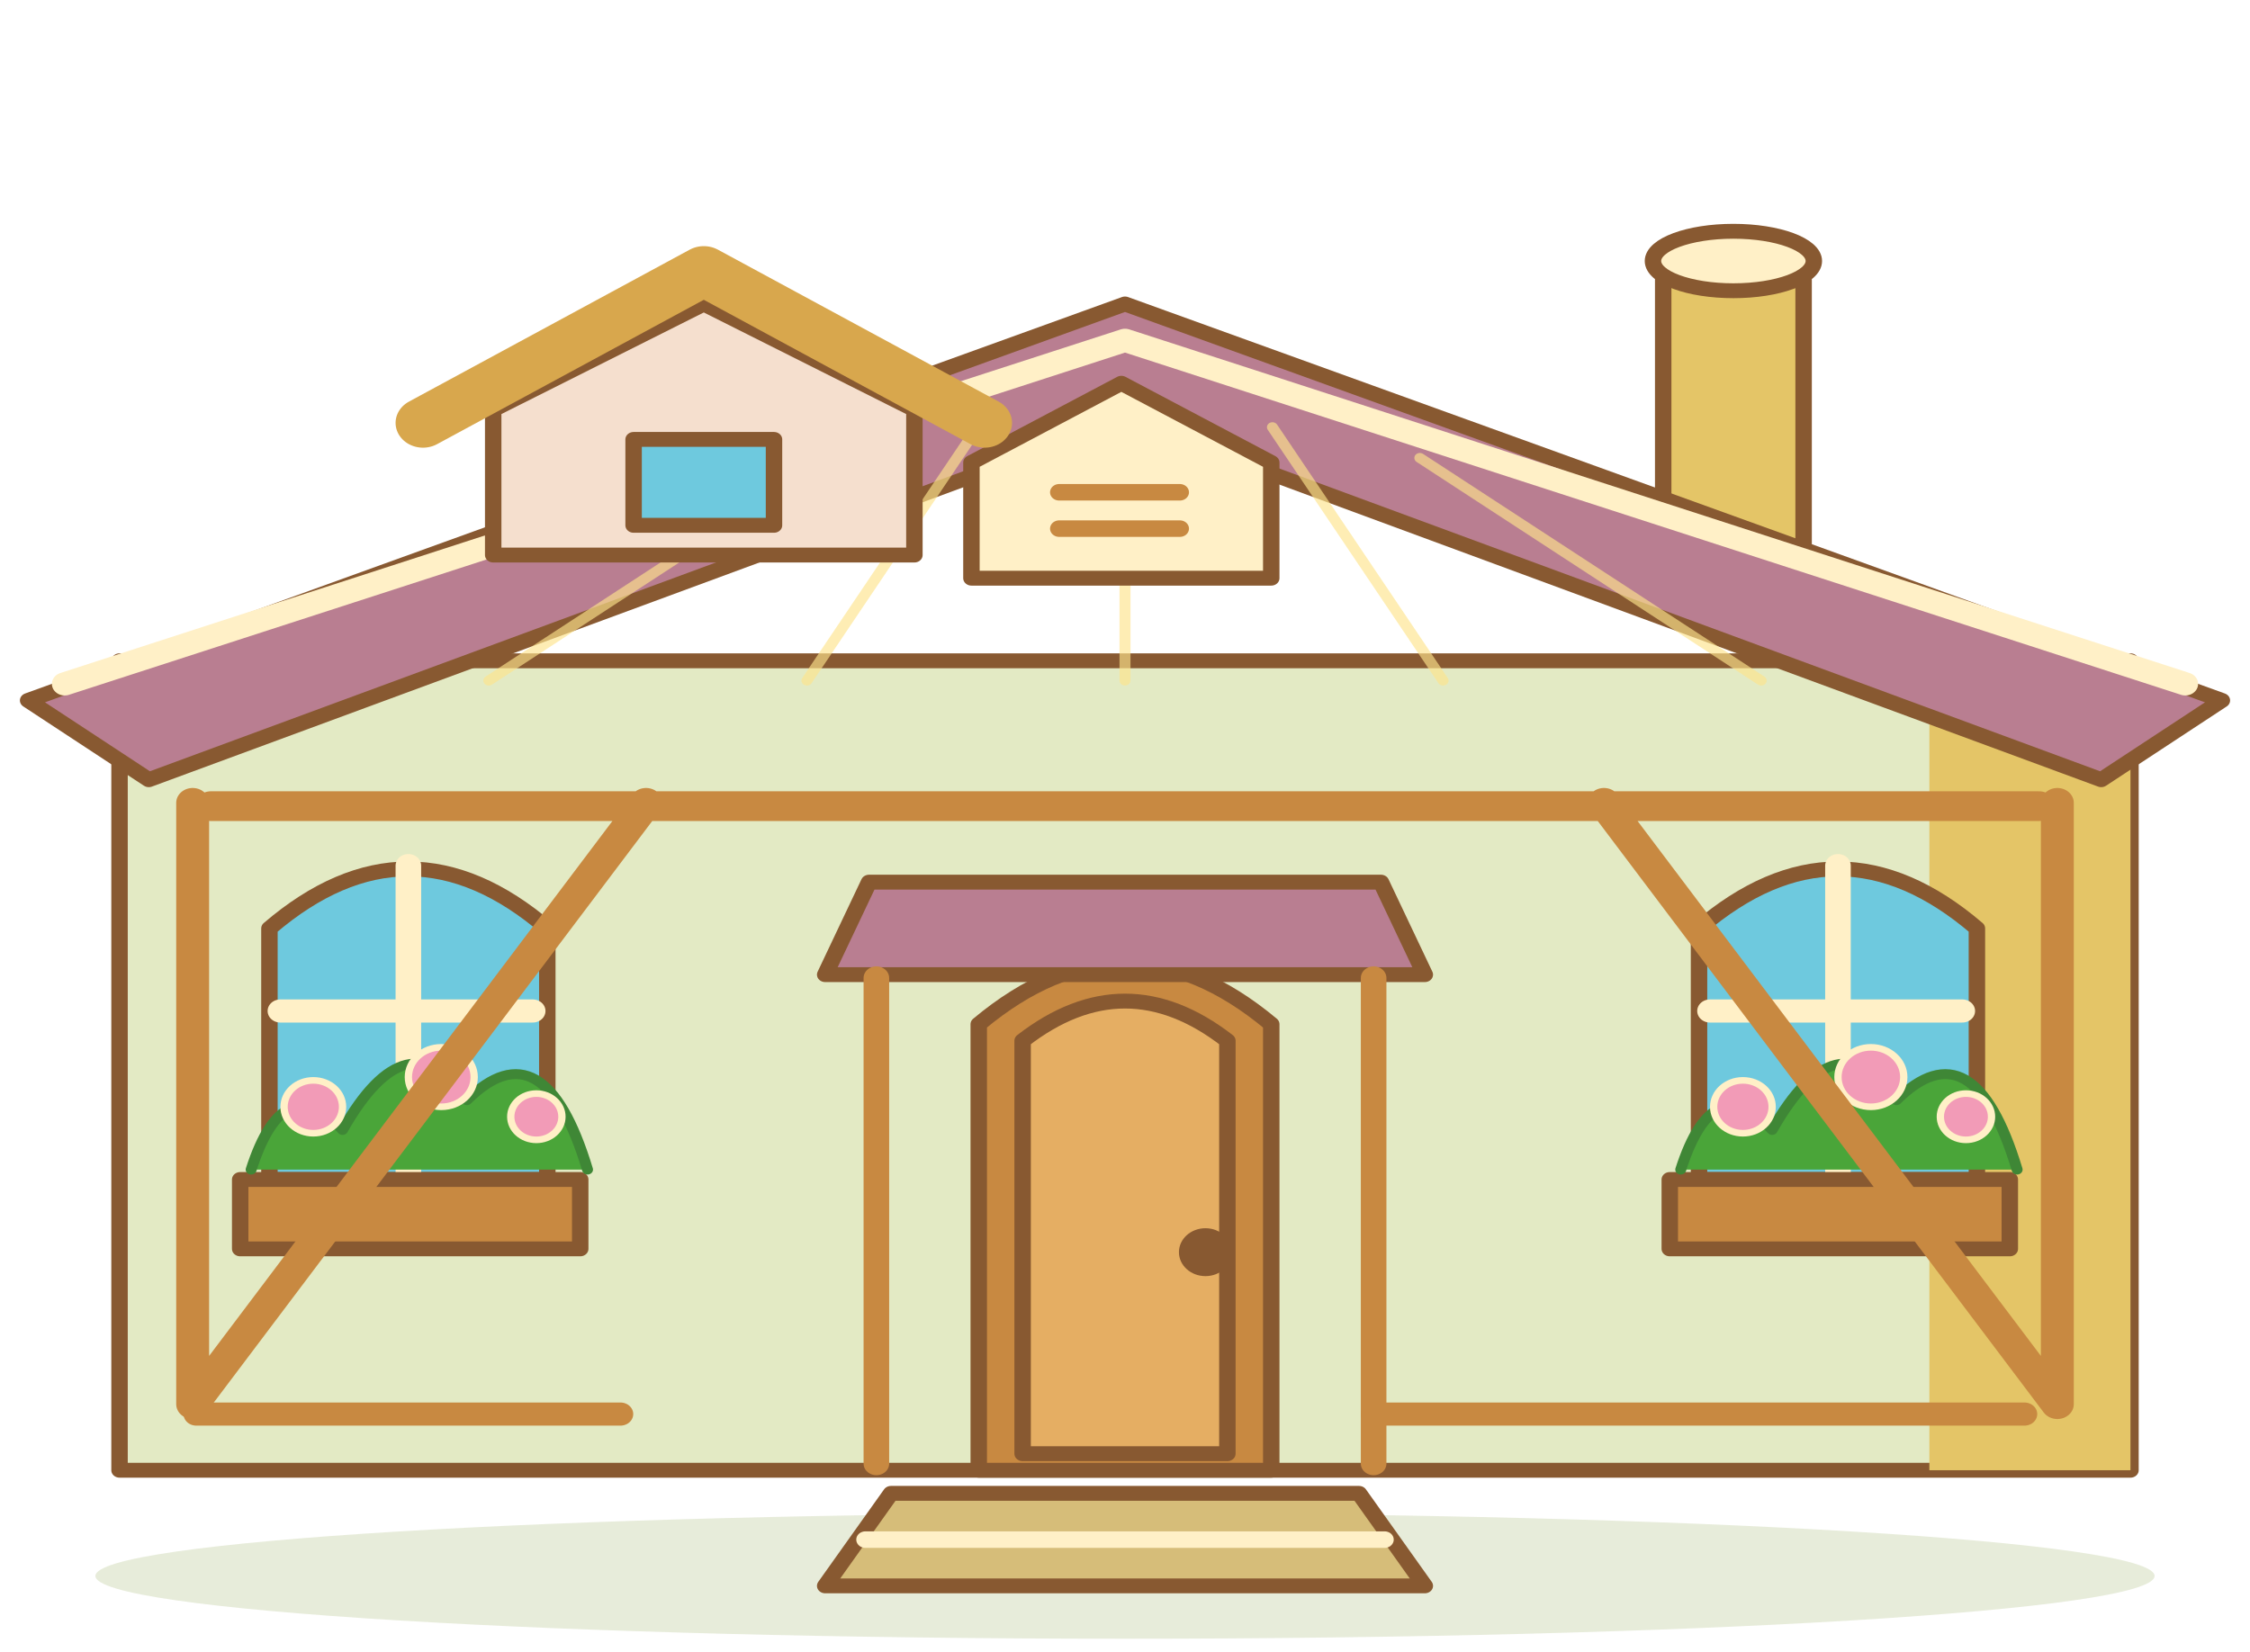
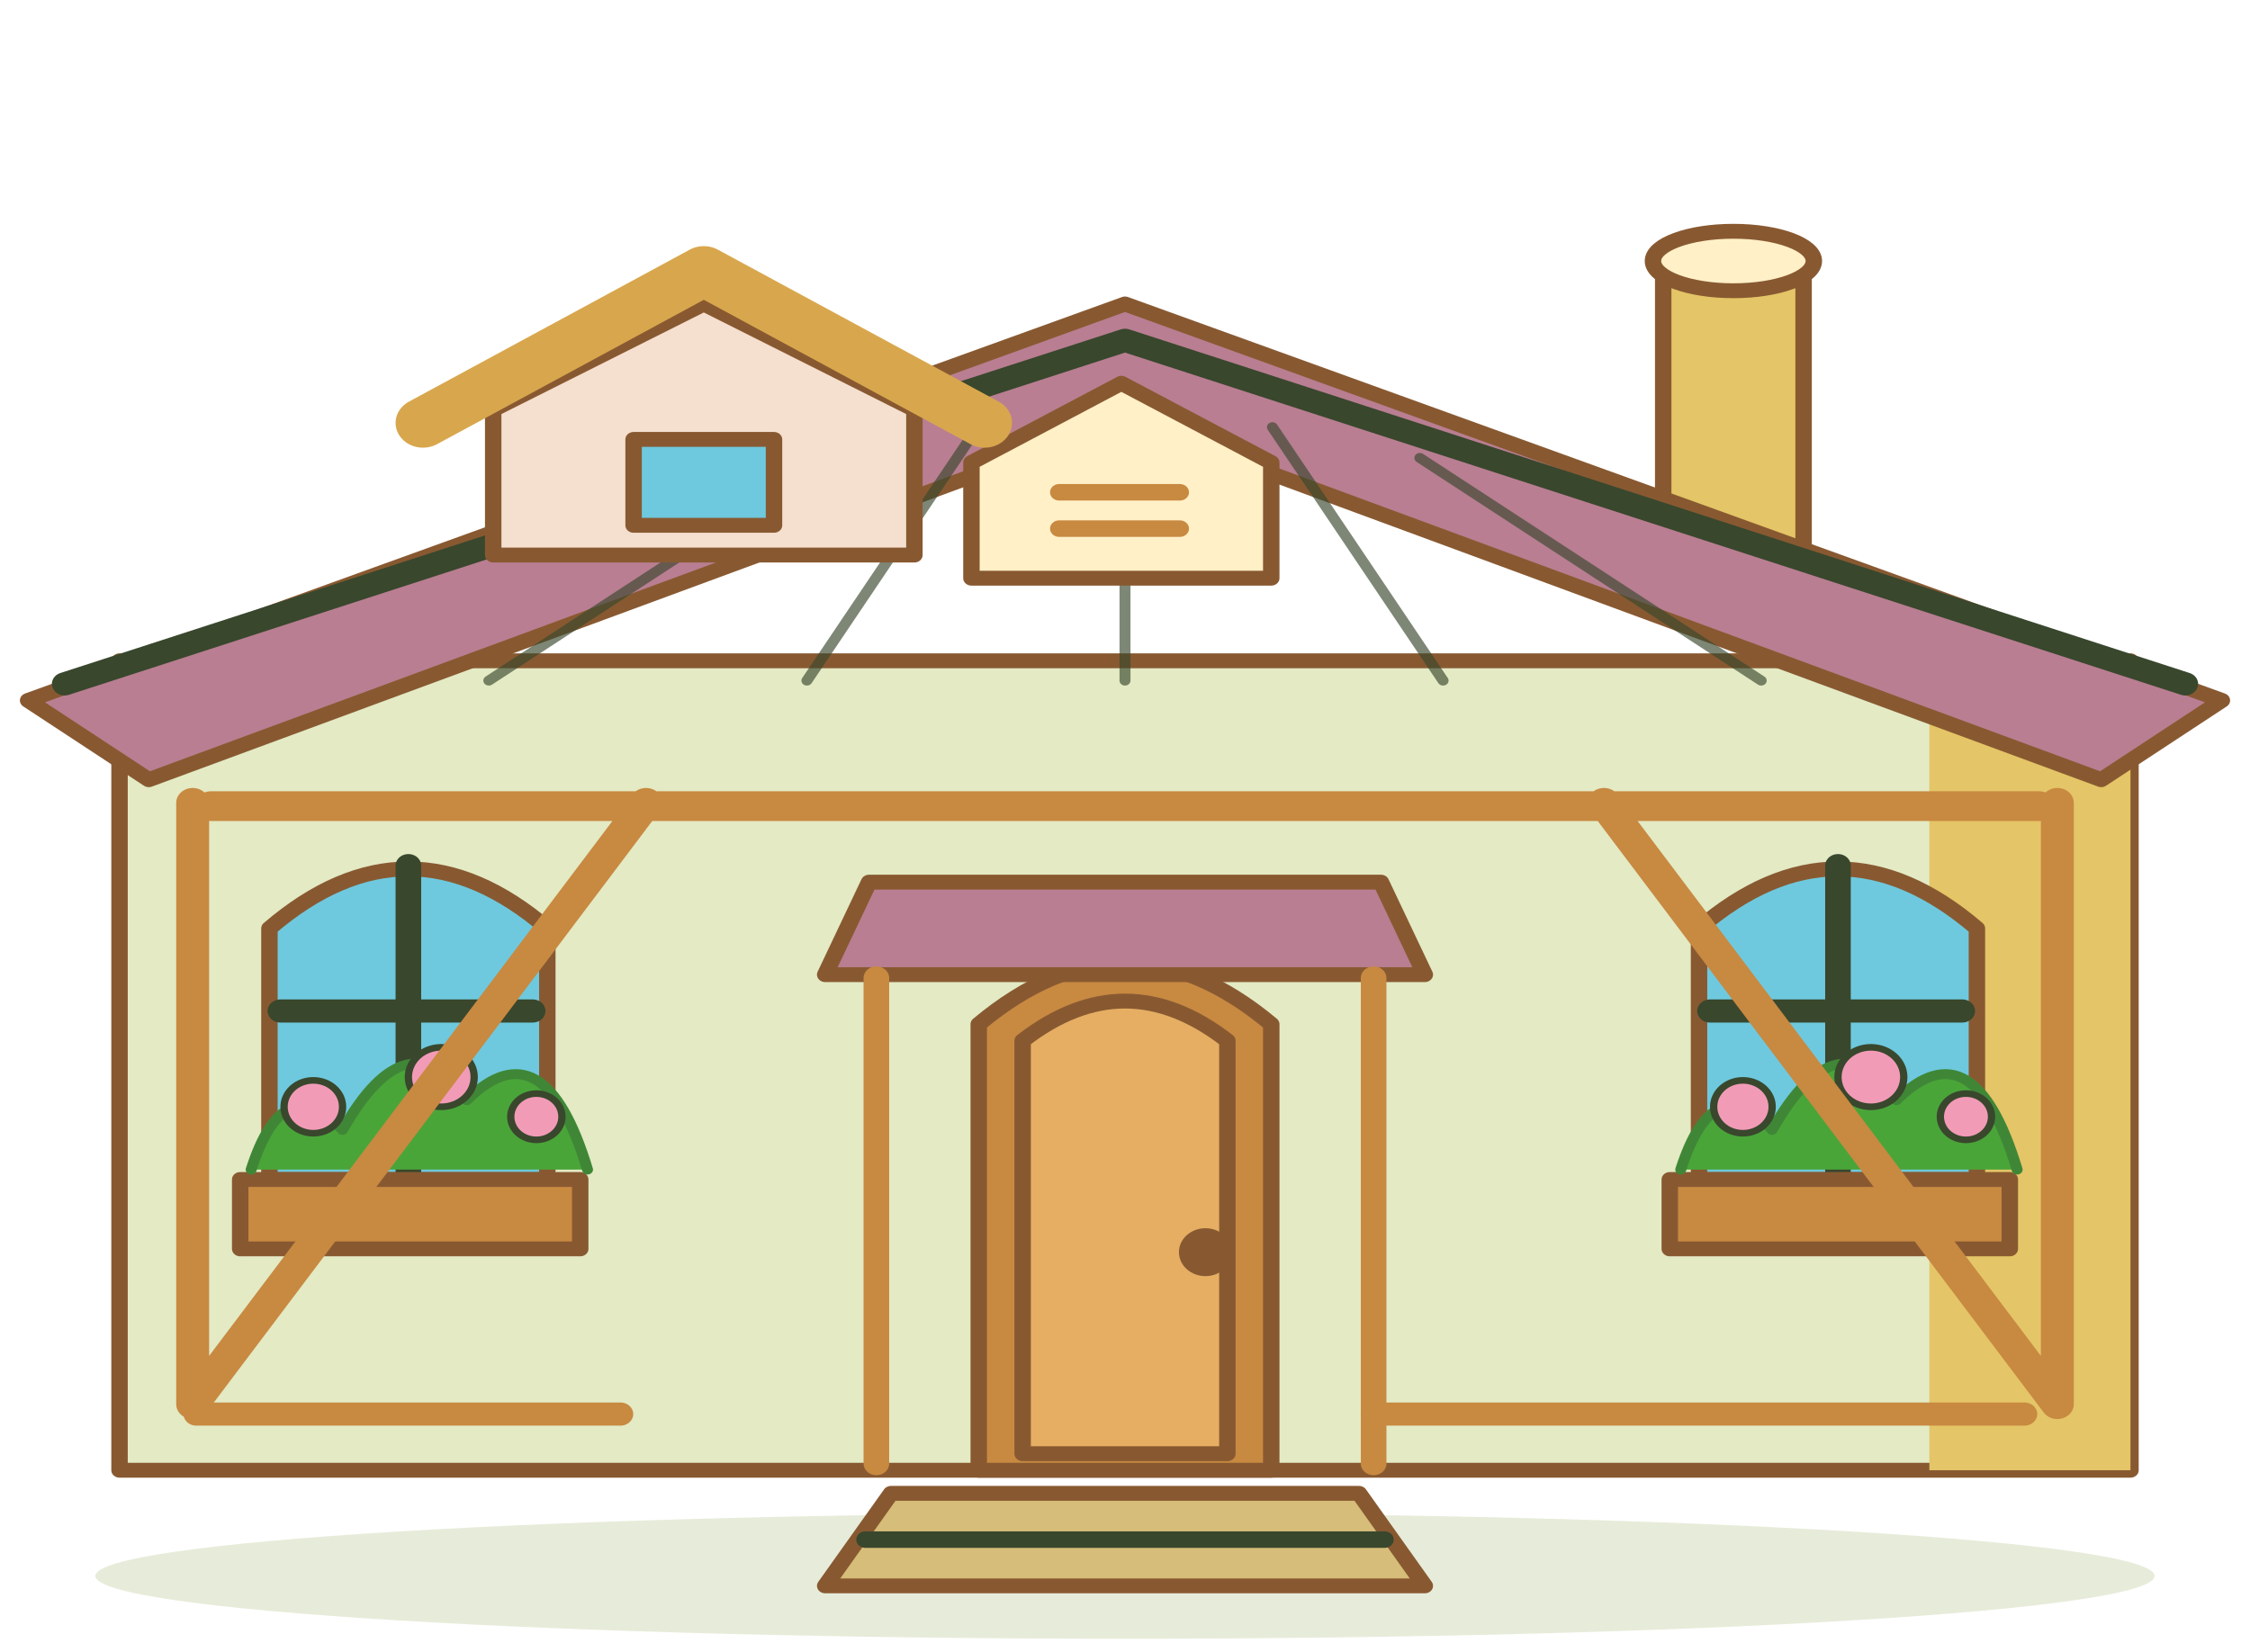
<svg xmlns="http://www.w3.org/2000/svg" width="640" height="470" viewBox="0 0 640 470">
  <g transform="translate(-12.8 28.2) scale(1.04 0.94)" stroke="#885931" stroke-width="4.5" stroke-linecap="round" stroke-linejoin="round">
    <ellipse cx="320" cy="447" rx="281.6" ry="19" fill="#7b9633" opacity=".18" stroke="none" />
    <path d="M467.2 50V145H505.6V48Z" fill="#e4c567" />
    <ellipse cx="486.4" cy="49" rx="22" ry="9" fill="#fff0c7" />
    <path d="M45 170H595V415H45Z" fill="#e3eac4" />
    <path d="M540 170H595V415H540Z" fill="#e4c567" stroke="none" />
    <path d="M20 182L320 62L620 182L587 206L320 97L53 206Z" fill="#b97e91" />
-     <path d="M30 177L320 73L610 177" fill="none" stroke="#fff0c7" stroke-width="7" />
-     <path d="M239.36 108.6L146 176" fill="none" stroke="#fde48c" stroke-width="3" opacity=".65" />
-     <path d="M279.68 99.3L233 176" fill="none" stroke="#fde48c" stroke-width="3" opacity=".65" />
-     <path d="M320 90L320 176" fill="none" stroke="#fde48c" stroke-width="3" opacity=".65" />
-     <path d="M360.32 99.3L407 176" fill="none" stroke="#fde48c" stroke-width="3" opacity=".65" />
-     <path d="M400.64 108.6L494 176" fill="none" stroke="#fde48c" stroke-width="3" opacity=".65" />
+     <path d="M30 177L320 73L610 177" fill="none" stroke="#39472d" stroke-width="7" />
+     <path d="M239.36 108.6L146 176" fill="none" stroke="#39472d" stroke-width="3" opacity=".65" />
+     <path d="M279.68 99.3L233 176" fill="none" stroke="#39472d" stroke-width="3" opacity=".65" />
+     <path d="M320 90L320 176" fill="none" stroke="#39472d" stroke-width="3" opacity=".65" />
+     <path d="M360.32 99.3L407 176" fill="none" stroke="#39472d" stroke-width="3" opacity=".65" />
+     <path d="M400.64 108.6L494 176" fill="none" stroke="#39472d" stroke-width="3" opacity=".65" />
    <path d="M280 415V280Q320 243 360 280V415Z" fill="#c88941" />
    <path d="M292 410V285Q320 261 348 285V410Z" fill="#e5ae63" />
    <circle cx="342" cy="349" r="5" fill="#885931" />
    <path d="M86 327V251Q124 215 162 251V327Z" fill="#6ec9de" />
-     <path d="M124 232V325 M89 276H158" stroke="#fff0c7" stroke-width="7" />
+     <path d="M124 232V325 M89 276H158" stroke="#39472d" stroke-width="7" />
    <path d="M78 327H171V348H78Z" fill="#c88941" />
    <path d="M81 324q9-31 25-12q18-35 34-9q21-23 33 21" fill="#4aa539" stroke="#3f8736" stroke-width="3" />
-     <g fill="#f29bb7" stroke="#fff0c7" stroke-width="2">
+     <g fill="#f29bb7" stroke="#39472d" stroke-width="2">
      <circle cx="98" cy="305" r="8" />
      <circle cx="133" cy="296" r="9" />
      <circle cx="159" cy="308" r="7" />
    </g>
    <path d="M477 327V251Q515 215 553 251V327Z" fill="#6ec9de" />
-     <path d="M515 232V325 M480 276H549" stroke="#fff0c7" stroke-width="7" />
+     <path d="M515 232V325 M480 276H549" stroke="#39472d" stroke-width="7" />
    <path d="M469 327H562V348H469Z" fill="#c88941" />
    <path d="M472 324q9-31 25-12q18-35 34-9q21-23 33 21" fill="#4aa539" stroke="#3f8736" stroke-width="3" />
-     <g fill="#f29bb7" stroke="#fff0c7" stroke-width="2">
+     <g fill="#f29bb7" stroke="#39472d" stroke-width="2">
      <circle cx="489" cy="305" r="8" />
      <circle cx="524" cy="296" r="9" />
      <circle cx="550" cy="308" r="7" />
    </g>
    <path d="M256 422H384L402 450H238Z" fill="#d6bd79" />
-     <path d="M249 436H391" stroke="#fff0c7" stroke-width="5" />
+     <path d="M249 436H391" stroke="#39472d" stroke-width="5" />
    <path d="M250 237H390L402 265H238Z" fill="#b97e91" />
    <path d="M252 266V413 M388 266V413" stroke="#c88941" stroke-width="7" />
    <path d="M65 213V395L189 213 M575 213V395L451 213 M70 214H570" fill="none" stroke="#c88941" stroke-width="9" />
    <path d="M278 110L319 86L360 110V145H278Z" fill="#fff0c7" />
    <path d="M302 119H335 M302 130H335" stroke="#c88941" stroke-width="5" />
    <path d="M66 398H182 M388 398H566" stroke="#c88941" stroke-width="7" />
    <path d="M147.2 138V94L204.8 62L262.4 94V138Z" fill="#f5dfce" />
    <path d="M128 98L204.8 52L281.6 98" fill="none" stroke="#d8a74d" stroke-width="15" />
    <path d="M185.6 103H224V129H185.6Z" fill="#6ec9de" />
  </g>
</svg>
